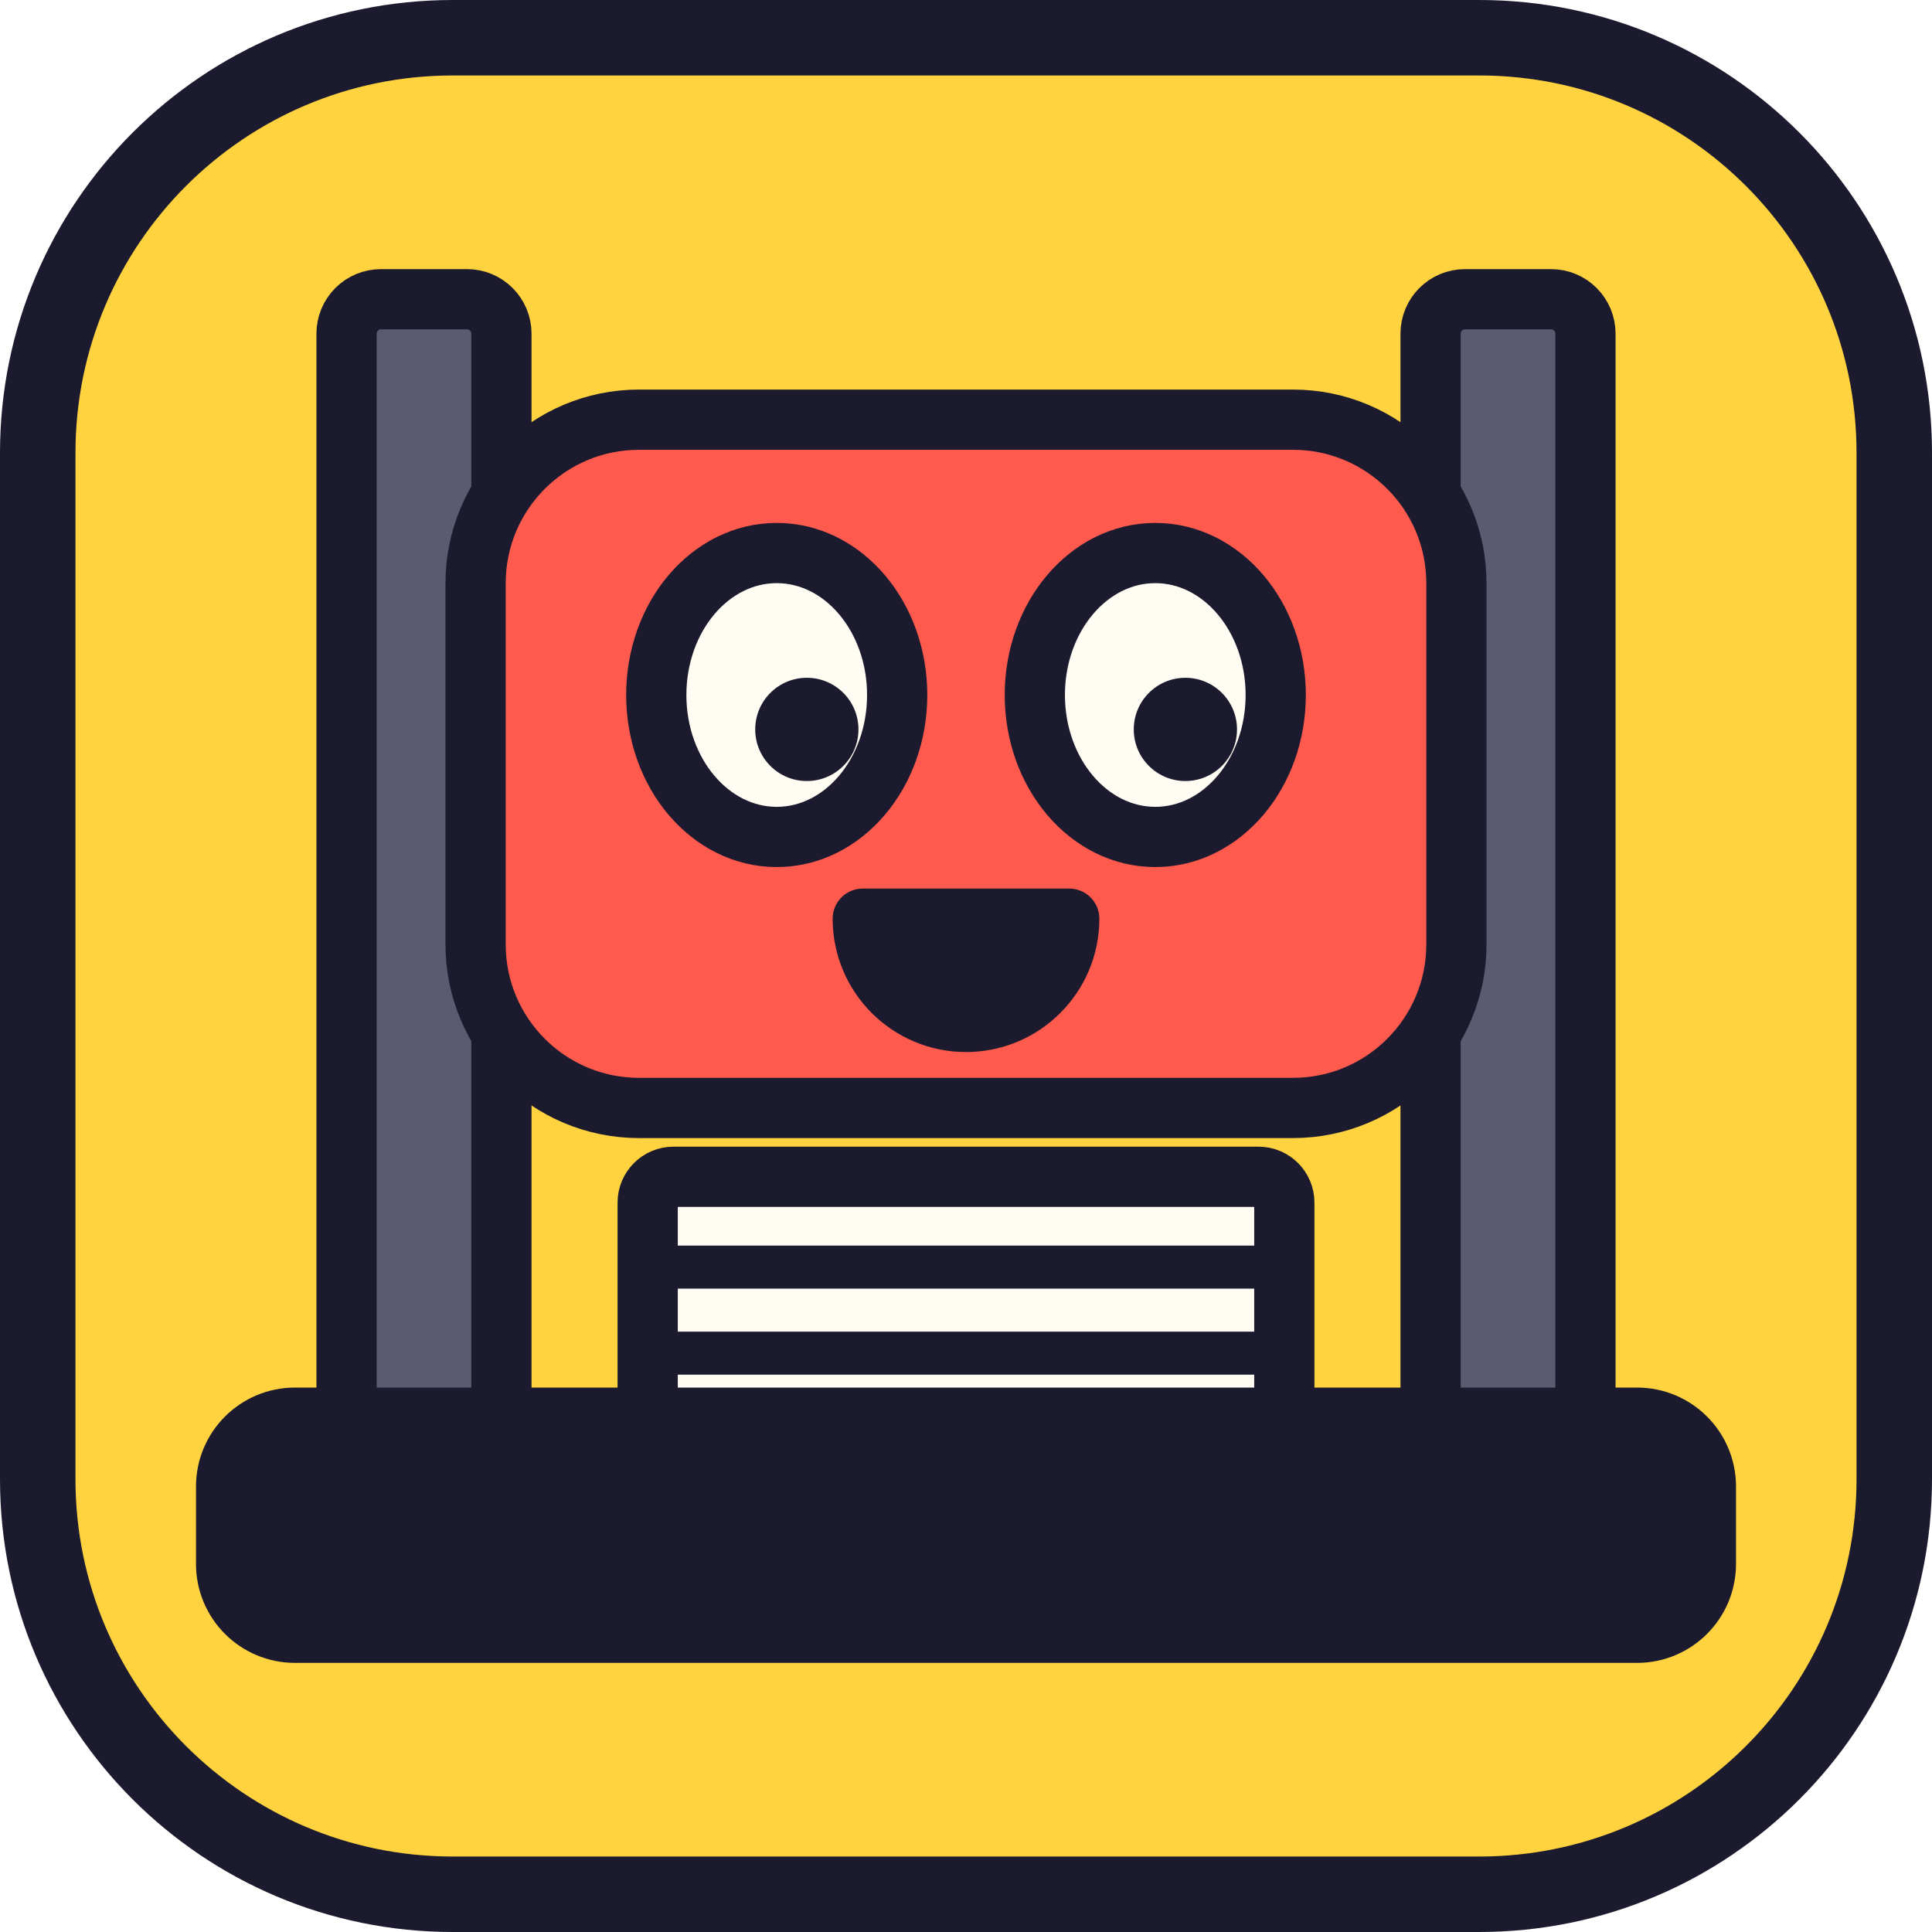
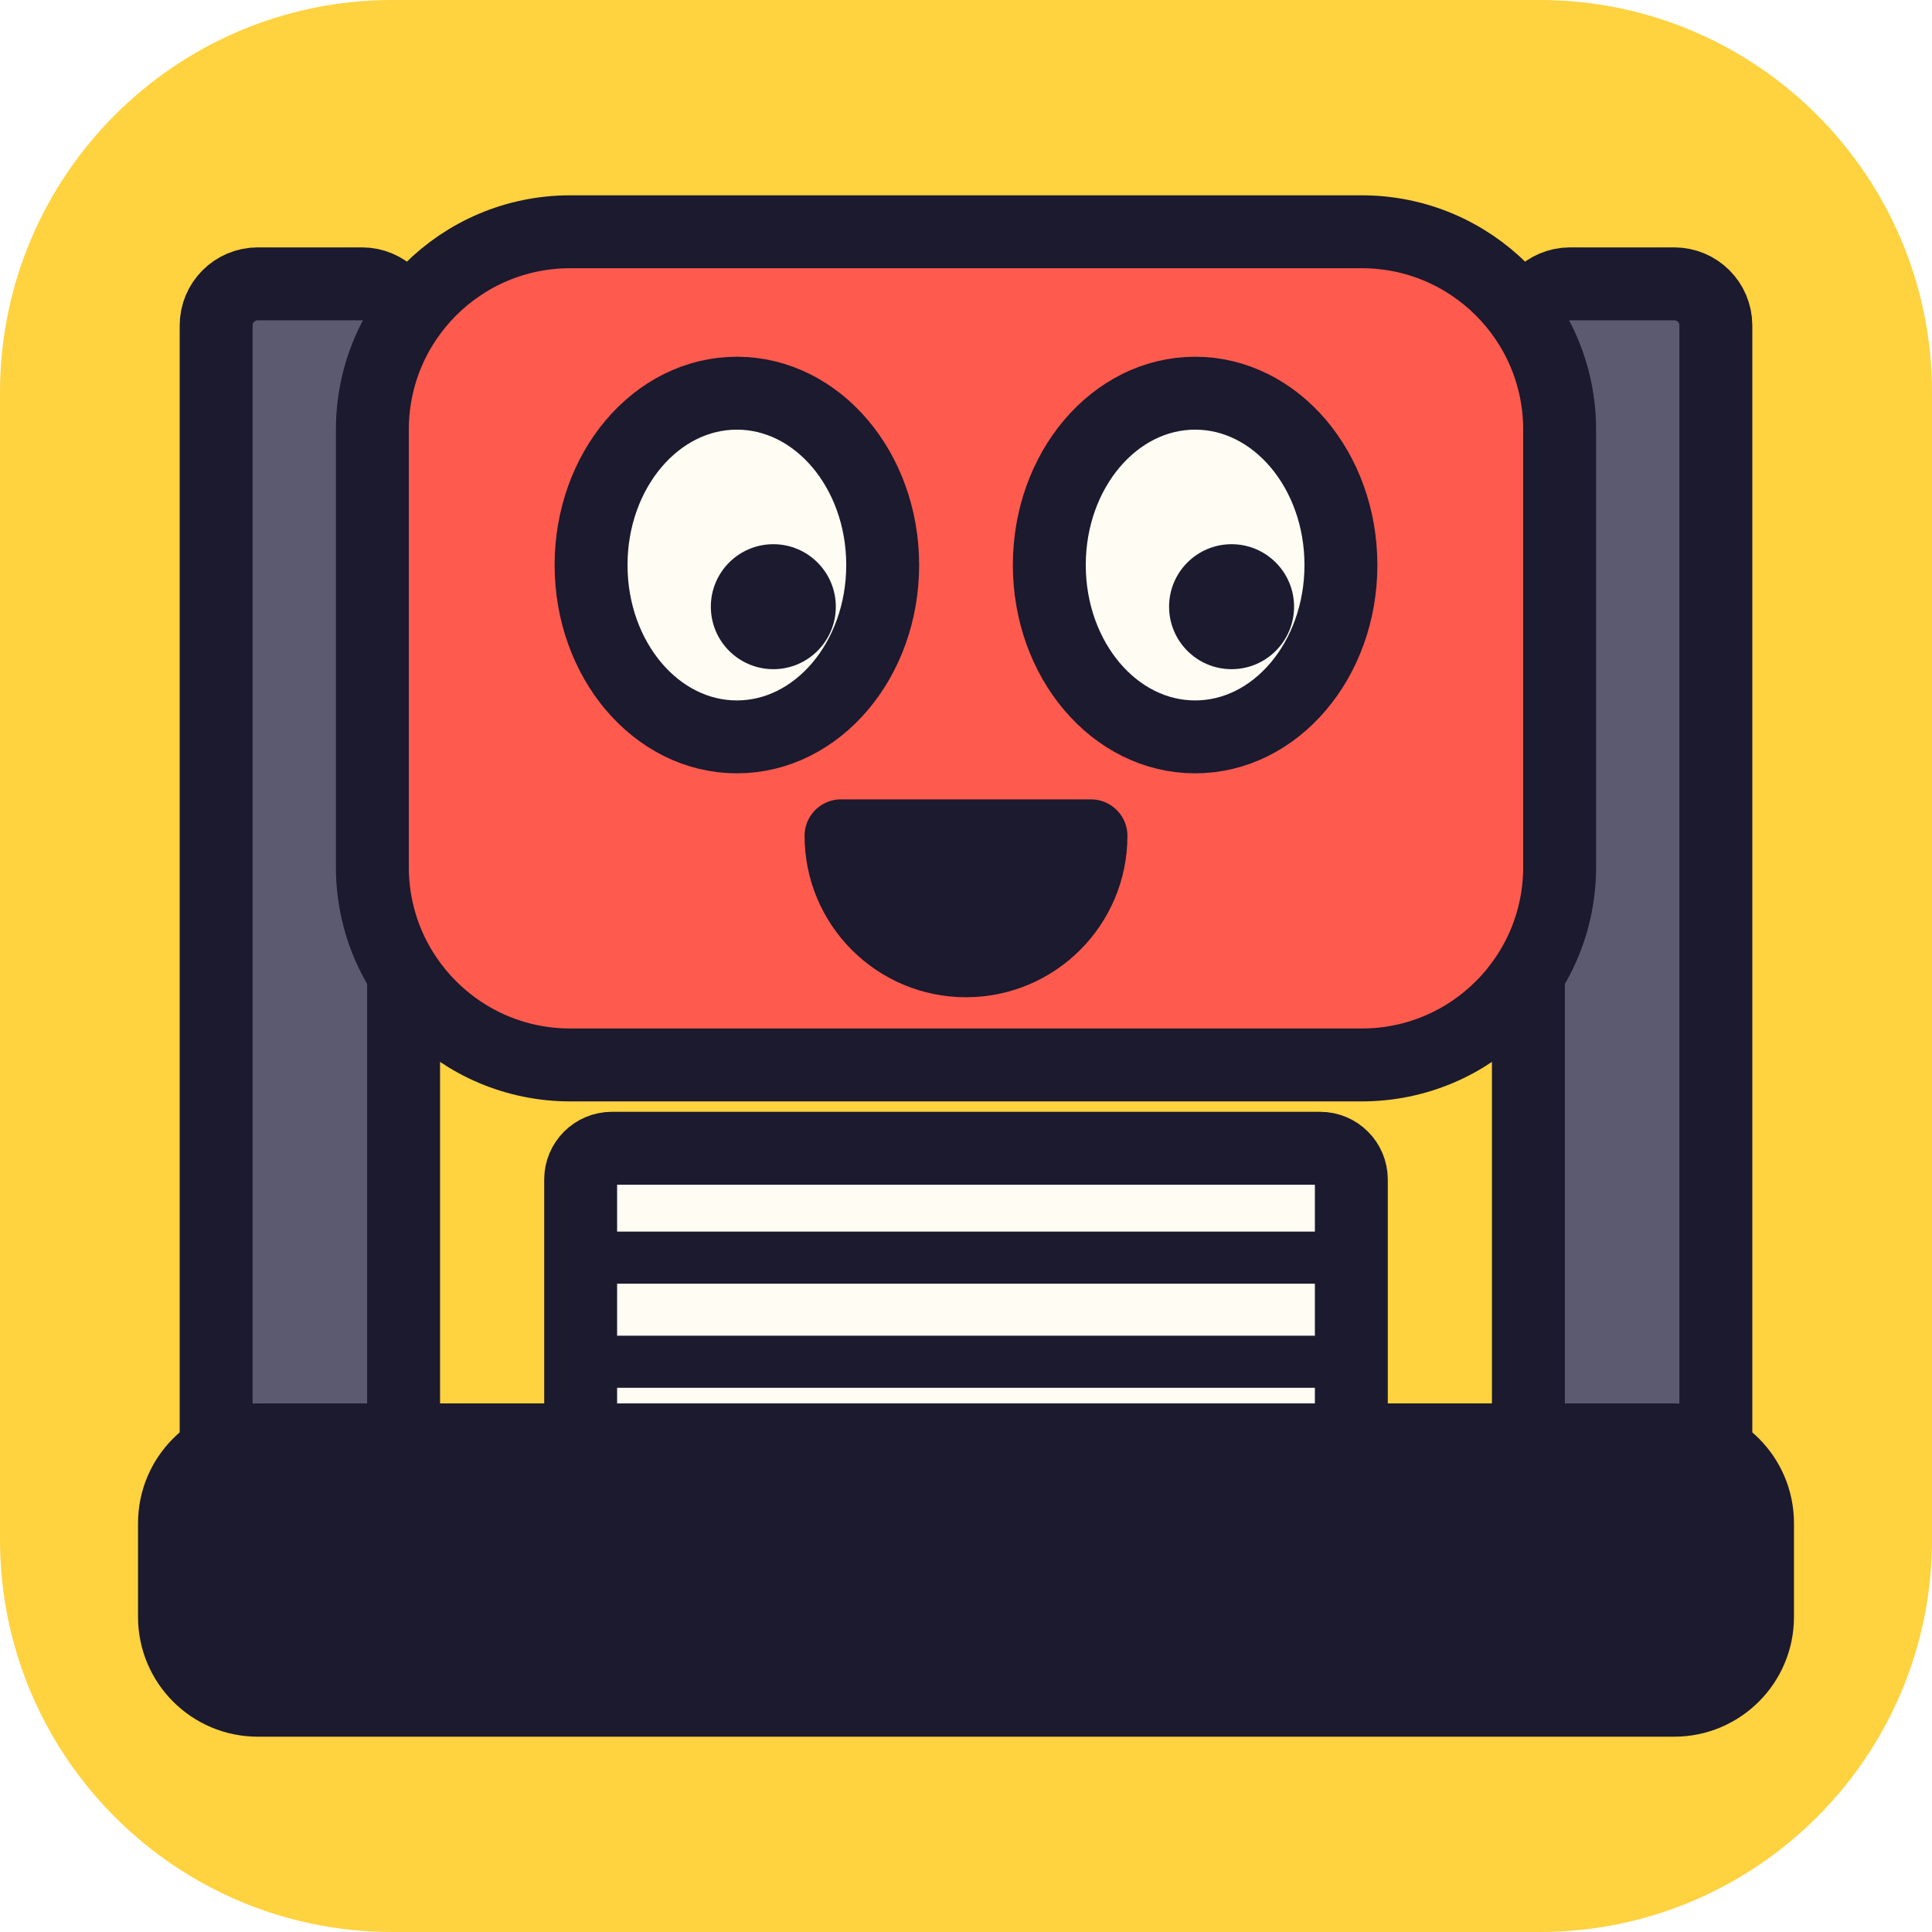
<svg xmlns="http://www.w3.org/2000/svg" viewBox="0 0 512 512">
-   <rect x="10" y="10" width="492" height="492" rx="110" fill="#ffd23f" stroke="#1b1a2e" stroke-width="20" />
-   <g transform="translate(256 256) scale(1.14) translate(-256 -267)" stroke="#1b1a2e" stroke-width="14" stroke-linejoin="round">
-     <rect x="112" y="112" width="36" height="270" rx="8" fill="#5b5a70" />
-     <rect x="364" y="112" width="36" height="270" rx="8" fill="#5b5a70" />
+   <rect width="512" height="512" rx="104" fill="#ffd23f" />
+   <g transform="translate(256 256) scale(1.38) translate(-256 -281)" stroke="#1b1a2e" stroke-width="14" stroke-linejoin="round">
+     <rect x="112" y="150" width="36" height="232" rx="8" fill="#5b5a70" />
+     <rect x="364" y="150" width="36" height="232" rx="8" fill="#5b5a70" />
    <rect x="182" y="316" width="148" height="62" rx="6" fill="#fffdf3" />
    <path d="M182 337h148M182 357h148" fill="none" stroke-width="10" />
-     <rect x="84" y="372" width="344" height="50" rx="16" fill="#1b1a2e" />
+     <rect x="104" y="372" width="304" height="50" rx="16" fill="#1b1a2e" />
    <rect x="142" y="140" width="228" height="160" rx="38" fill="#ff5a4e" />
    <ellipse cx="212" cy="204" rx="28" ry="33" fill="#fffdf3" />
    <ellipse cx="300" cy="204" rx="28" ry="33" fill="#fffdf3" />
    <circle cx="219" cy="212" r="12" fill="#1b1a2e" stroke="none" />
    <circle cx="307" cy="212" r="12" fill="#1b1a2e" stroke="none" />
    <path d="M232 256h48a24 24 0 0 1-48 0z" fill="#1b1a2e" />
  </g>
</svg>
